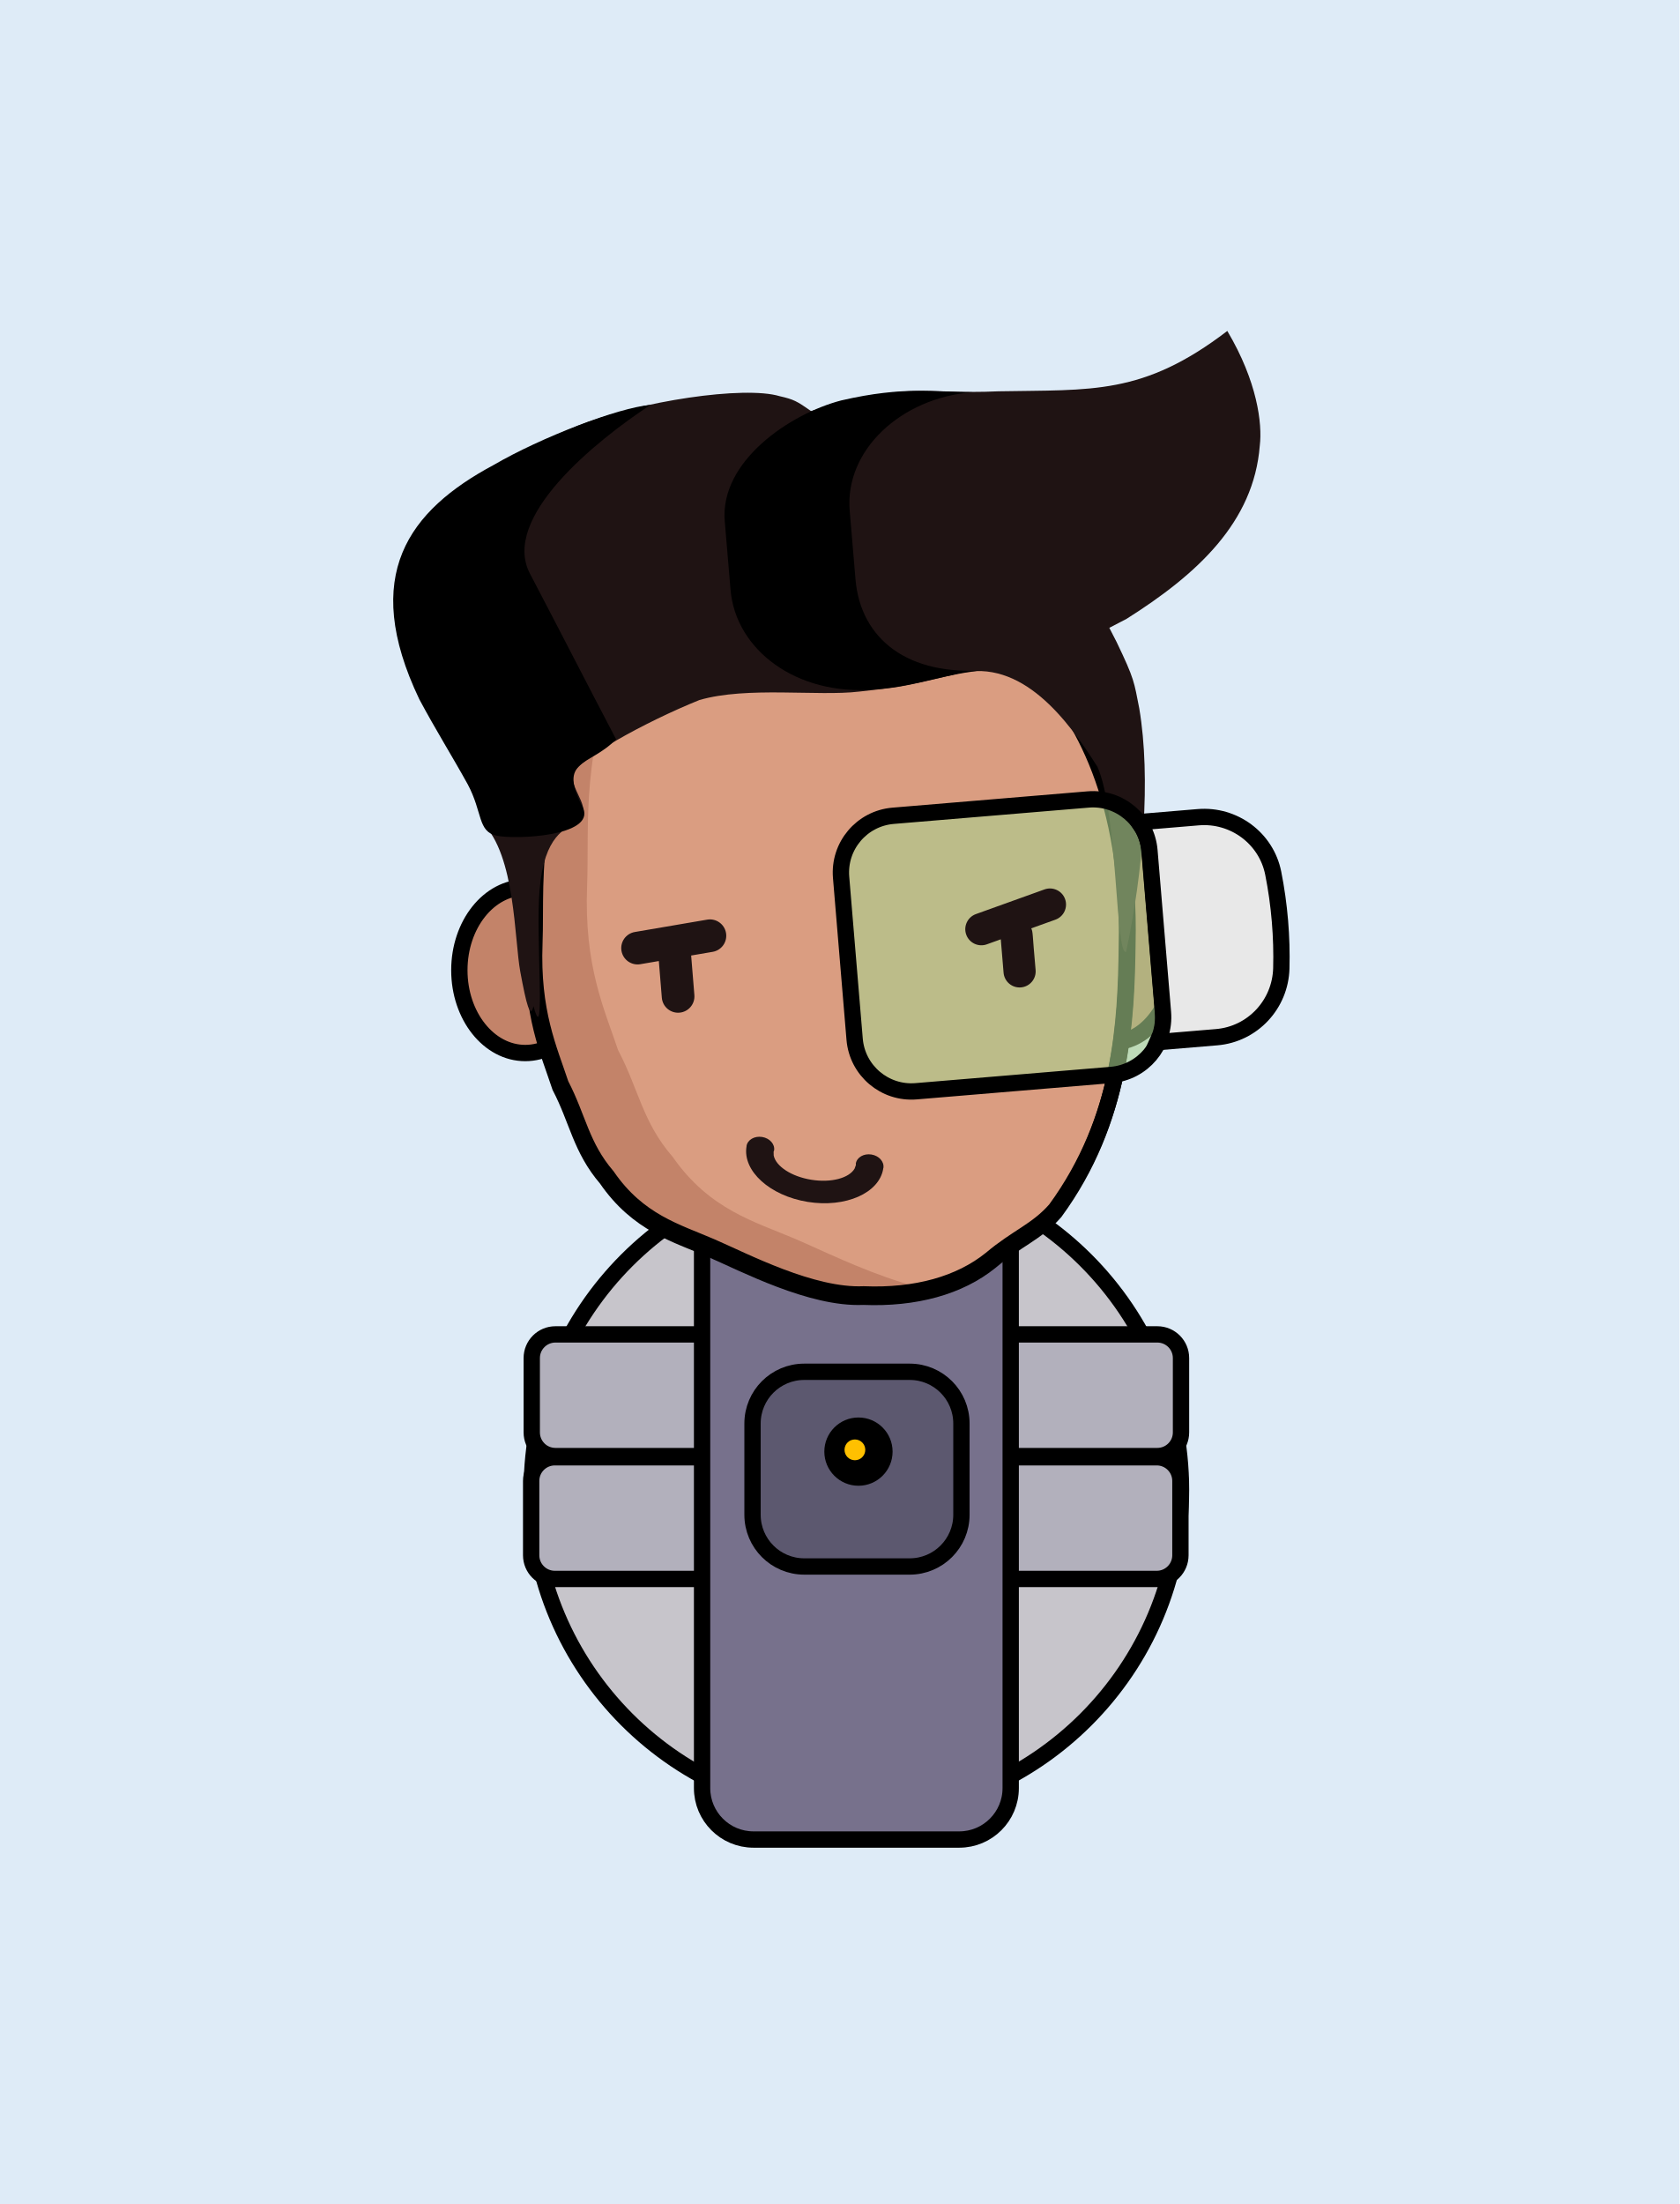
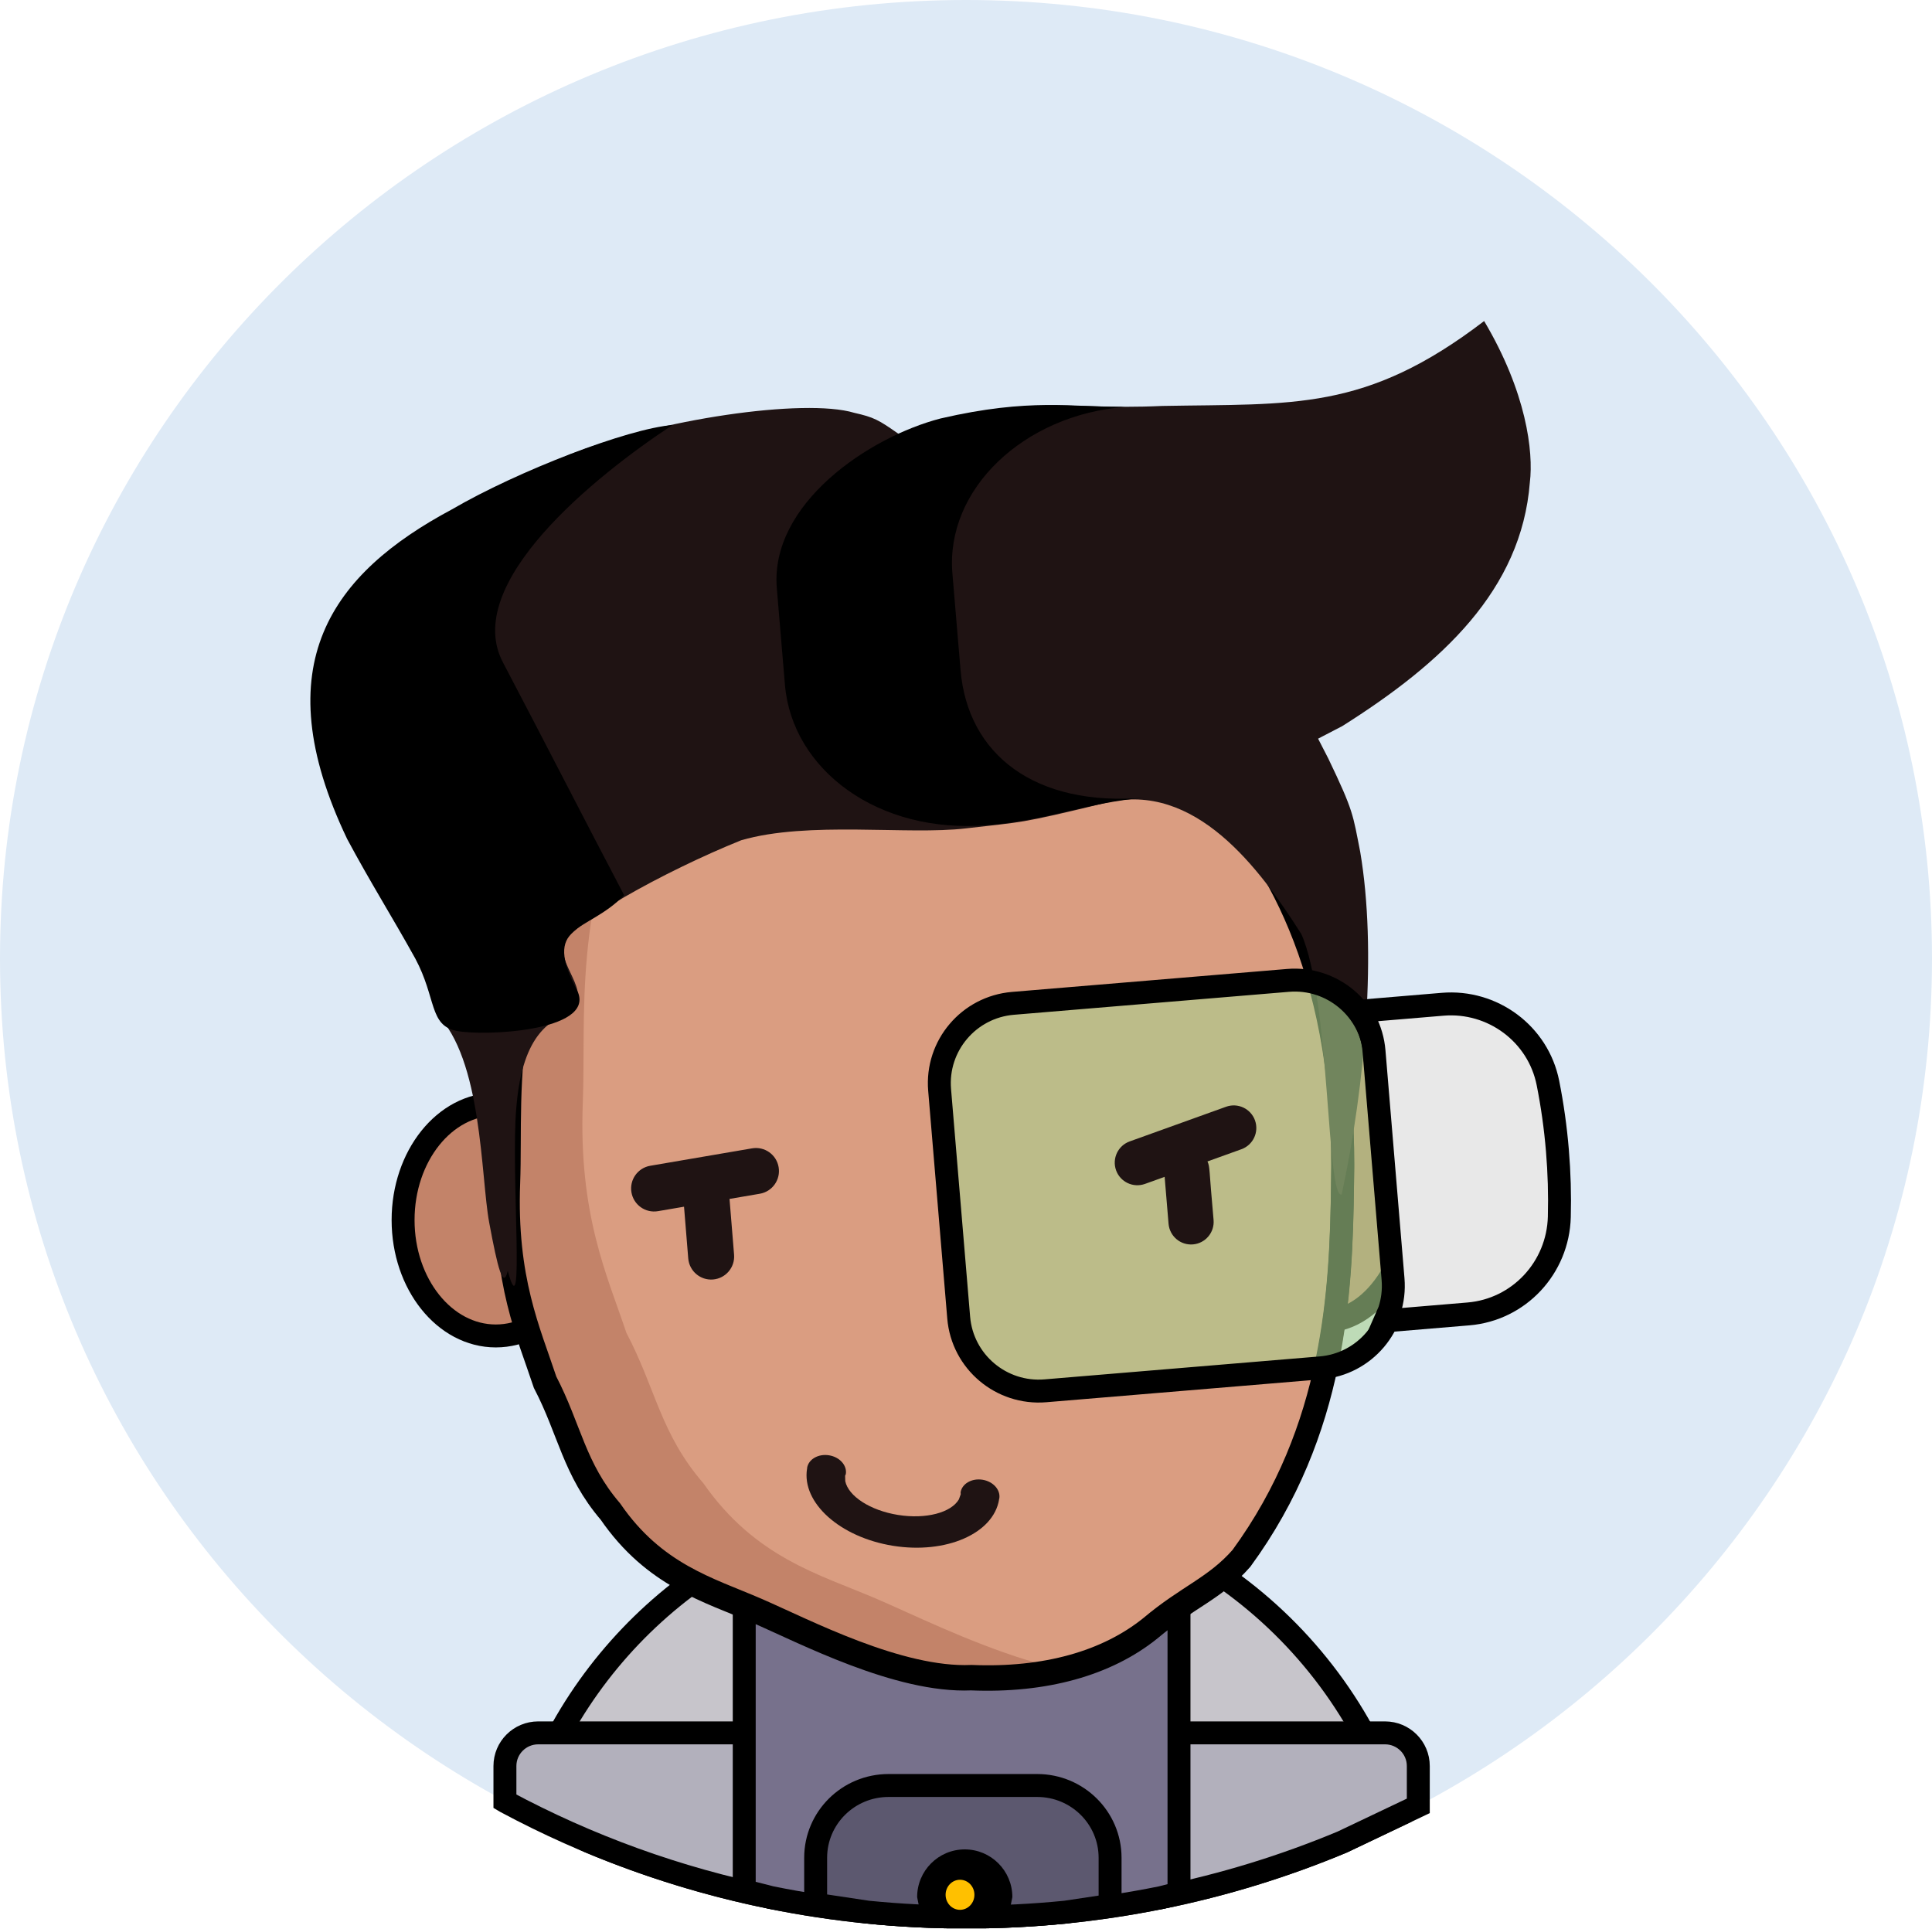
- <svg xmlns="http://www.w3.org/2000/svg" width="2830" height="3713" overflow="hidden">
+ <svg xmlns="http://www.w3.org/2000/svg" width="1542" height="1539" xml:space="preserve" overflow="hidden">
  <defs>
    <clipPath id="clip0">
-       <rect x="785" y="-619" width="2830" height="3713" />
+       <rect x="1562" y="208" width="1542" height="1539" />
    </clipPath>
  </defs>
-   <g clip-path="url(#clip0)" transform="translate(-785 619)">
-     <rect x="785" y="-619" width="2830" height="3713" fill="#DEEBF7" />
-     <path d="M2553 955.5C2553 855.813 2602.7 775 2664 775 2725.3 775 2775 855.813 2775 955.5 2775 1055.19 2725.3 1136 2664 1136 2602.7 1136 2553 1055.19 2553 955.5Z" stroke="#000000" stroke-width="27.5" stroke-miterlimit="8" fill="#C38369" fill-rule="evenodd" />
-     <path d="M1681 1891C1681 1588.9 1925.9 1344 2228 1344 2530.1 1344 2775 1588.9 2775 1891 2775 2193.1 2530.1 2438 2228 2438 1925.9 2438 1681 2193.1 1681 1891Z" stroke="#000000" stroke-width="27.5" stroke-miterlimit="8" fill="#C7C5CB" fill-rule="evenodd" />
-     <path d="M1681 1668.88C1681 1646.86 1698.86 1629 1720.88 1629L2735.12 1629C2757.14 1629 2775 1646.86 2775 1668.88L2775 1794.11C2775 1816.14 2757.14 1834 2735.12 1834L1720.88 1834C1698.86 1834 1681 1816.14 1681 1794.11Z" stroke="#000000" stroke-width="27.5" stroke-miterlimit="8" fill="#B2B0BC" fill-rule="evenodd" />
-     <path d="M1680 1875.88C1680 1853.86 1697.86 1836 1719.88 1836L2734.12 1836C2756.14 1836 2774 1853.86 2774 1875.88L2774 2001.11C2774 2023.14 2756.14 2041 2734.12 2041L1719.88 2041C1697.86 2041 1680 2023.14 1680 2001.11Z" stroke="#000000" stroke-width="27.5" stroke-miterlimit="8" fill="#B2B0BC" fill-rule="evenodd" />
-     <path d="M1968 1388.67C1968 1340.8 2006.8 1302 2054.67 1302L2401.35 1302C2449.21 1302 2488.02 1340.8 2488.02 1388.67L2488.02 2393.33C2488.02 2441.2 2449.21 2480 2401.35 2480L2054.67 2480C2006.8 2480 1968 2441.2 1968 2393.33Z" stroke="#000000" stroke-width="27.5" stroke-miterlimit="8" fill="#77718C" fill-rule="evenodd" />
-     <path d="M2053 1779.16C2053 1731.02 2092.02 1692 2140.16 1692L2317.84 1692C2365.98 1692 2405 1731.02 2405 1779.16L2405 1932.84C2405 1980.98 2365.98 2020 2317.84 2020L2140.16 2020C2092.02 2020 2053 1980.98 2053 1932.84Z" stroke="#000000" stroke-width="27.5" stroke-miterlimit="8" fill="#5C586F" fill-rule="evenodd" />
-     <path d="M2174 1826.5C2174 1794.74 2199.74 1769 2231.5 1769 2263.26 1769 2289 1794.74 2289 1826.5 2289 1858.26 2263.26 1884 2231.5 1884 2199.74 1884 2174 1858.26 2174 1826.5Z" fill-rule="evenodd" />
-     <path d="M2208 1823.5C2208 1813.84 2215.83 1806 2225.5 1806 2235.17 1806 2243 1813.84 2243 1823.5 2243 1833.17 2235.17 1841 2225.5 1841 2215.83 1841 2208 1833.17 2208 1823.5Z" fill="#FFC000" fill-rule="evenodd" />
-     <path d="M1559 1015.5C1559 938.456 1608.7 876 1670 876 1731.3 876 1781 938.456 1781 1015.5 1781 1092.54 1731.3 1155 1670 1155 1608.7 1155 1559 1092.54 1559 1015.5Z" stroke="#000000" stroke-width="27.5" stroke-miterlimit="8" fill="#C38369" fill-rule="evenodd" />
-     <path d="M1684.45 974.186C1688.86 858.25 1663.83 688.368 1831.49 506.17 1898.33 430.493 2080.85 388.277 2197.25 388.002 2313.65 387.727 2449.43 428.841 2529.9 504.519 2607.65 583.499 2689.5 730.224 2683.71 975.011 2682.04 1102.04 2675.46 1268.48 2562.6 1422.74 2531.06 1458.69 2498.19 1468.84 2453.64 1506.37 2401.42 1548.48 2327.41 1569.22 2239.27 1565.59 2152.04 1569.4 2039.52 1510.14 1982 1485.23 1924.48 1460.32 1859.61 1443.15 1806.96 1366.59 1763.39 1315.64 1758.4 1268.7 1728.75 1211.69 1709.09 1152.21 1680.04 1090.12 1684.45 974.186Z" stroke="#000000" stroke-width="27.5" stroke-miterlimit="8" fill="#DA9D81" fill-rule="evenodd" />
-     <path d="M1839.1 483 1837.86 485.262C1762.52 636.506 1778.14 772.888 1774.25 873.988 1769.05 1008.79 1803.3 1080.98 1826.49 1150.14 1861.45 1216.42 1867.33 1271 1918.71 1330.25 1980.8 1419.26 2057.29 1439.22 2125.11 1468.18 2167.51 1486.29 2235.23 1519.99 2305.18 1541.65L2344 1552.1 2316.16 1558.77C2296.5 1561.54 2275.46 1562.59 2252.81 1561.68 2163.14 1565.54 2047.47 1505.46 1988.34 1480.21 1929.21 1454.96 1862.53 1437.56 1808.4 1359.96 1763.61 1308.31 1758.48 1260.73 1728 1202.95 1707.79 1142.66 1677.93 1079.72 1682.46 962.205 1686.99 844.689 1661.26 672.492 1833.61 487.81Z" fill="#C38369" fill-rule="evenodd" />
-     <path d="M1685.45 970.186C1689.86 854.25 1664.83 684.368 1832.49 502.17 1899.33 426.493 2081.85 384.277 2198.25 384.002 2314.65 383.727 2450.43 424.841 2530.9 500.519 2608.65 579.499 2690.5 726.224 2684.71 971.011 2683.04 1098.04 2676.46 1264.48 2563.6 1418.74 2532.06 1454.69 2499.19 1464.84 2454.64 1502.37 2402.42 1544.48 2328.41 1565.22 2240.27 1561.59 2153.04 1565.4 2040.52 1506.14 1983 1481.23 1925.48 1456.32 1860.61 1439.15 1807.96 1362.59 1764.39 1311.64 1759.4 1264.7 1729.75 1207.69 1710.09 1148.21 1681.04 1086.12 1685.45 970.186Z" stroke="#000000" stroke-width="27.5" stroke-miterlimit="8" fill="none" fill-rule="evenodd" />
-     <path d="M2852.99-61.451C2903.62 23.802 2912.21 95.047 2907.73 131.73 2897.68 260.751 2802.47 348.359 2683.14 423.64L2654.19 438.678 2666.41 462.441C2696.9 525.957 2695.74 529.359 2704.63 574.278 2724.62 692.445 2710.94 851.659 2682.45 984.558 2664.17 991.35 2668.82 750.064 2634.12 672.688 2584.1 593.763 2507 489.526 2400.13 515.466 2293.27 541.406 2302.21 537.915 2232.39 546.138 2162.57 554.361 2043.71 536.955 1963.4 560.355 1871.41 597.415 1753.31 662.748 1750.55 686.535 1744.85 712.634 1790.73 748.386 1753.14 767.238 1739.74 777.571 1701.74 786.44 1694.21 880.326 1687.29 956.761 1705.08 1154.07 1683.93 1076 1678.52 1098.97 1671.92 1073.15 1661.71 1018.14 1651.51 963.122 1653.71 822.077 1598.16 767.58 1641.16 748.301 1488.26 588.102 1464.07 465.013 1440.08 332.536 1442.59 230.334 1756.24 99.237 1864.09 56.034 2039.4 30.577 2098.72 48.432 2122.34 53.815 2127.68 56.691 2151.67 73.532 2320.46 22.06 2338.78 46.104 2467.65 40.226 2624.37 37.281 2710.79 47.352 2852.99-61.451Z" fill="#1F1313" fill-rule="evenodd" />
-     <path d="M2447.44 509.68C2377.26 515.608 2332.45 536.599 2259.1 542.527 2127.22 553.667 2024.52 475.882 2015.96 374.623L2006.2 259.057C1997.65 157.799 2116.61 77.812 2202.51 55.574 2310.48 30.619 2359.78 42.13 2423.36 41.751 2302.58 51.305 2208.19 140.014 2216.74 241.272L2226.5 356.839C2235.06 458.097 2315.56 520.82 2447.44 509.68Z" fill-rule="evenodd" />
-     <path d="M2618.65 727.844 2289.9 755.331C2237.07 759.748 2197.83 806.156 2202.25 858.983L2225.05 1131.76C2229.47 1184.58 2275.88 1223.83 2328.7 1219.41L2657.45 1191.93C2710.28 1187.51 2749.53 1141.1 2745.11 1088.27L2722.3 815.5C2717.89 762.673 2671.48 723.427 2618.65 727.844Z" stroke="#000000" stroke-width="27.5" stroke-miterlimit="8" fill="#A9D18E" fill-rule="evenodd" fill-opacity="0.6" />
-     <path d="M2545.01 879.357 2429.41 920.929C2415.34 925.991 2408.03 941.506 2413.09 955.581 2418.15 969.664 2433.66 976.959 2447.74 971.904L2471.32 963.425 2476.02 1019.71C2477.27 1034.62 2490.36 1045.69 2505.27 1044.45 2520.18 1043.2 2531.25 1030.11 2530 1015.2 2524.26 952.273 2525.84 952.238 2522.69 944.95L2563.34 930.332C2577.42 925.271 2584.72 909.755 2579.66 895.68 2574.6 881.601 2559.08 874.307 2545.01 879.357Z" fill="#1F1313" fill-rule="evenodd" />
-     <path d="M2253.36 1325.96C2266.19 1328.03 2275.22 1338.21 2273.52 1348.69L2273.07 1349.75 2273.26 1349.79C2266.62 1390.98 2209.64 1416.06 2146.01 1405.79 2082.38 1395.52 2036.19 1353.8 2042.83 1312.61L2042.97 1312.63 2042.89 1311.65C2044.58 1301.16 2056.35 1294.34 2069.18 1296.41 2082.01 1298.48 2091.04 1308.66 2089.35 1319.14L2088.51 1321.13 2088.68 1327.71C2092.42 1345.76 2118.41 1363.07 2152.03 1368.49 2185.65 1373.92 2215.77 1365.66 2225 1349.71L2227.25 1343.46 2227.06 1341.19C2228.75 1330.71 2240.53 1323.89 2253.36 1325.96Z" fill="#1F1313" fill-rule="evenodd" />
-     <path d="M1976.6 930.284C1991.58 927.726 2005.8 937.794 2008.35 952.773 2010.91 967.752 2000.84 981.969 1985.87 984.527L1949.58 990.724 1955.02 1057.34C1956.26 1072.48 1944.98 1085.76 1929.83 1087 1914.69 1088.23 1901.41 1076.96 1900.17 1061.81L1895.13 1000.02 1863.94 1005.35C1848.96 1007.91 1834.74 997.841 1832.19 982.862 1829.63 967.884 1839.7 953.667 1854.68 951.108Z" fill="#1F1313" fill-rule="evenodd" />
-     <path d="M1880.96 63.191C1788.71 123.857 1627.74 253.55 1678.32 348.071 1725.33 437.575 1776.1 536.933 1823.1 626.436 1778.11 673.024 1723.23 658.755 1767.9 742.881 1786.58 789.675 1654.55 795.674 1622.1 788.929 1589.64 782.184 1598.39 749.526 1573.17 702.411 1545.12 651.764 1519.64 611.538 1491.6 559.151 1391.74 350.126 1473.68 240.915 1616.87 164.285 1695.92 118.175 1827.6 67.398 1880.96 63.191Z" fill-rule="evenodd" />
-     <path d="M2804.03 757.725C2863.9 752.719 2918.65 793.042 2930.37 851.974 2935.62 878.383 2939.44 905.354 2941.73 932.815 2943.97 959.519 2944.7 986.009 2944.01 1012.2 2942.41 1073.11 2895.72 1123.26 2835 1128.34L2734.82 1136.71 2740.19 1124.5C2744.07 1112.65 2745.69 1099.84 2744.59 1086.64L2721.78 813.861C2720.68 800.655 2716.95 788.297 2711.15 777.258L2703.83 766.102Z" stroke="#000000" stroke-width="27.5" stroke-miterlimit="8" fill="#E8E8E8" fill-rule="evenodd" />
+   <g clip-path="url(#clip0)" transform="translate(-1562 -208)">
+     <path d="M1562 973C1562 550.502 1907.19 208 2333 208 2758.81 208 3104 550.502 3104 973 3104 1395.5 2758.81 1738 2333 1738 1907.19 1738 1562 1395.5 1562 973Z" fill="#DEEAF6" fill-rule="evenodd" />
+     <path d="M2545.72 1141.72C2545.72 1075.17 2578.85 1021.22 2619.72 1021.22 2660.58 1021.22 2693.72 1075.17 2693.72 1141.72 2693.72 1208.28 2660.58 1262.22 2619.72 1262.22 2578.85 1262.22 2545.72 1208.28 2545.72 1141.72Z" stroke="#000000" stroke-width="18.305" stroke-miterlimit="8" fill="#C38369" fill-rule="evenodd" />
+     <path d="M2329.46 1401C2493.21 1401 2631.76 1508.56 2677.97 1656.7L2678 1656.83 2633.58 1678C2541.24 1716.63 2439.72 1738 2333.15 1738 2226.58 1738 2125.05 1716.63 2032.71 1678L1982 1653.83 1993.22 1623.26C2048.62 1492.65 2178.3 1401 2329.46 1401Z" stroke="#000000" stroke-width="18.305" stroke-miterlimit="8" fill="#C7C5CB" fill-rule="evenodd" />
+     <path d="M1991.57 1591 2667.43 1591C2682.1 1591 2694 1602.85 2694 1617.46L2694 1649.26 2633.28 1678.14C2587.16 1697.41 2538.75 1712.37 2488.56 1722.51L2458.76 1727 2207.61 1727 2177.81 1722.51C2102.52 1707.29 2031.24 1681.24 1965.69 1646.08L1965 1645.67 1965 1617.46C1965 1602.85 1976.9 1591 1991.57 1591Z" stroke="#000000" stroke-width="18.305" stroke-miterlimit="8" fill="#B2B0BC" fill-rule="evenodd" />
+     <path d="M2213.83 1373 2445.17 1373C2477.1 1373 2503 1398.82 2503 1430.67L2503 1718.87 2488.77 1722.48C2438.52 1732.66 2386.48 1738 2333.18 1738 2279.88 1738 2227.85 1732.66 2177.59 1722.48L2156 1716.99 2156 1430.67C2156 1398.82 2181.89 1373 2213.83 1373Z" stroke="#000000" stroke-width="18.305" stroke-miterlimit="8" fill="#77718C" fill-rule="evenodd" />
+     <path d="M2271.19 1633 2389.81 1633C2421.95 1633 2448 1658.84 2448 1690.72L2448 1728.74 2412.5 1734.08C2386.53 1736.67 2360.19 1738 2333.52 1738 2306.86 1738 2280.51 1736.67 2254.55 1734.08L2213 1727.84 2213 1690.72C2213 1658.84 2239.05 1633 2271.19 1633Z" stroke="#000000" stroke-width="18.305" stroke-miterlimit="8" fill="#5C586F" fill-rule="evenodd" />
+     <path d="M2332 1684C2352.99 1684 2370 1701.05 2370 1722.08L2367.13 1736.3 2333.34 1738 2296.84 1736.17 2294 1722.08C2294 1701.05 2311.01 1684 2332 1684Z" fill-rule="evenodd" />
+     <path d="M2316.72 1720.23C2316.72 1713.61 2321.87 1708.23 2328.22 1708.23 2334.58 1708.23 2339.72 1713.61 2339.72 1720.23 2339.72 1726.86 2334.58 1732.23 2328.22 1732.23 2321.87 1732.23 2316.72 1726.86 2316.72 1720.23Z" fill="#FFC000" fill-rule="evenodd" />
+     <path d="M1883.72 1181.72C1883.72 1130.64 1916.85 1089.22 1957.72 1089.22 1998.58 1089.22 2031.72 1130.64 2031.72 1181.72 2031.72 1232.81 1998.58 1274.22 1957.72 1274.22 1916.85 1274.22 1883.72 1232.81 1883.72 1181.72Z" stroke="#000000" stroke-width="18.305" stroke-miterlimit="8" fill="#C38369" fill-rule="evenodd" />
+     <path d="M1967.02 1153.85C1969.96 1076.59 1953.26 963.384 2065.09 841.97 2109.67 791.54 2231.42 763.407 2309.05 763.225 2386.69 763.041 2477.26 790.439 2530.93 840.87 2582.79 893.501 2637.39 991.276 2633.52 1154.4 2632.41 1239.05 2628.02 1349.96 2552.74 1452.76 2531.71 1476.72 2509.78 1483.48 2480.07 1508.49 2445.24 1536.55 2395.87 1550.37 2337.08 1547.95 2278.9 1550.49 2203.85 1511 2165.48 1494.4 2127.12 1477.8 2083.85 1466.36 2048.73 1415.34 2019.67 1381.39 2016.34 1350.11 1996.56 1312.12 1983.45 1272.48 1964.07 1231.11 1967.02 1153.85Z" stroke="#000000" stroke-width="18.305" stroke-miterlimit="8" fill="#DA9D81" fill-rule="evenodd" />
+     <path d="M2070.37 827.223 2069.55 828.731C2019.36 929.513 2029.76 1020.39 2027.17 1087.76 2023.71 1177.59 2046.52 1225.69 2061.97 1271.78 2085.26 1315.94 2089.18 1352.31 2123.4 1391.8 2164.77 1451.11 2215.72 1464.41 2260.9 1483.71 2289.15 1495.77 2334.26 1518.23 2380.86 1532.66L2406.72 1539.63 2388.17 1544.07C2375.07 1545.92 2361.06 1546.62 2345.97 1546.01 2286.23 1548.58 2209.18 1508.55 2169.79 1491.72 2130.4 1474.9 2085.98 1463.3 2049.92 1411.59 2020.08 1377.18 2016.67 1345.47 1996.36 1306.97 1982.9 1266.79 1963.01 1224.85 1966.02 1146.55 1969.04 1068.24 1951.9 953.493 2066.71 830.428Z" fill="#C38369" fill-rule="evenodd" />
+     <path d="M1968.02 1151.85C1970.95 1074.59 1954.28 961.384 2065.94 839.97 2110.46 789.54 2232.02 761.407 2309.54 761.224 2387.06 761.041 2477.49 788.439 2531.09 838.87 2582.87 891.501 2637.38 989.276 2633.52 1152.4 2632.41 1237.05 2628.03 1347.96 2552.86 1450.76 2531.86 1474.72 2509.97 1481.48 2480.3 1506.49 2445.52 1534.55 2396.23 1548.37 2337.53 1545.95 2279.43 1548.49 2204.49 1509 2166.18 1492.4 2127.88 1475.8 2084.67 1464.36 2049.61 1413.34 2020.59 1379.39 2017.27 1348.11 1997.52 1310.12 1984.43 1270.48 1965.08 1229.11 1968.02 1151.85Z" stroke="#000000" stroke-width="18.305" stroke-miterlimit="8" fill="none" fill-rule="evenodd" />
+     <path d="M2746.54 464.223C2780.29 521.039 2786.01 568.519 2783.03 592.966 2776.33 678.951 2712.86 737.336 2633.32 787.506L2614.02 797.528 2622.16 813.364C2642.49 855.694 2641.72 857.961 2647.64 887.897 2660.97 966.647 2651.85 1072.75 2632.86 1161.32 2620.67 1165.85 2623.77 1005.05 2600.64 953.481 2567.3 900.882 2515.9 831.415 2444.67 848.702 2373.43 865.99 2379.39 863.663 2332.85 869.143 2286.31 874.623 2207.08 863.023 2153.55 878.618 2092.23 903.316 2013.5 946.856 2011.66 962.709 2007.86 980.102 2038.45 1003.93 2013.39 1016.49 2004.46 1023.38 1979.13 1029.29 1974.11 1091.86 1969.49 1142.8 1981.35 1274.29 1967.25 1222.26 1963.65 1237.57 1959.25 1220.36 1952.44 1183.7 1945.64 1147.04 1947.11 1053.04 1910.08 1016.72 1938.74 1003.87 1836.82 897.109 1820.7 815.078 1804.71 726.791 1806.38 658.68 2015.46 571.312 2087.35 542.52 2204.21 525.554 2243.75 537.453 2259.49 541.041 2263.05 542.958 2279.04 554.181 2391.56 519.878 2403.77 535.902 2489.67 531.984 2594.14 530.022 2651.75 536.734 2746.54 464.223Z" fill="#1F1313" fill-rule="evenodd" />
+     <path d="M2475.72 844.624C2429 848.575 2399.17 862.564 2350.35 866.515 2262.56 873.939 2194.2 822.099 2188.5 754.615L2182.01 677.597C2176.32 610.113 2255.5 556.807 2312.68 541.986 2384.55 525.355 2417.37 533.026 2459.69 532.773 2379.29 539.141 2316.46 598.261 2322.15 665.744L2328.65 742.763C2334.35 810.247 2387.93 852.048 2475.72 844.624Z" fill-rule="evenodd" />
+     <path d="M2590.03 990.449 2370.48 1008.77C2335.2 1011.71 2308.99 1042.63 2311.94 1077.83L2327.17 1259.59C2330.12 1294.79 2361.12 1320.94 2396.39 1318L2615.95 1299.69C2651.23 1296.74 2677.44 1265.82 2674.49 1230.61L2659.26 1048.86C2656.31 1013.66 2625.32 987.506 2590.03 990.449Z" stroke="#000000" stroke-width="18.305" stroke-miterlimit="8" fill="#A9D18E" fill-rule="evenodd" fill-opacity="0.6" />
+     <path d="M2540.59 1091.29 2463.65 1118.96C2454.28 1122.32 2449.42 1132.65 2452.78 1142.02 2456.15 1151.39 2466.48 1156.24 2475.85 1152.88L2491.54 1147.24 2494.67 1184.7C2495.5 1194.62 2504.21 1201.99 2514.14 1201.16 2524.06 1200.33 2531.43 1191.62 2530.6 1181.69 2526.78 1139.81 2527.83 1139.79 2525.73 1134.94L2552.79 1125.21C2562.16 1121.84 2567.02 1111.52 2563.65 1102.15 2560.28 1092.78 2549.95 1087.93 2540.59 1091.29Z" fill="#1F1313" fill-rule="evenodd" />
+     <path d="M2346.17 1388.98C2354.71 1390.35 2360.71 1397.07 2359.58 1403.99L2359.28 1404.69 2359.41 1404.72C2354.99 1431.92 2317.09 1448.48 2274.77 1441.7 2232.45 1434.92 2201.72 1407.37 2206.14 1380.16L2206.23 1380.18 2206.18 1379.53C2207.3 1372.6 2215.13 1368.1 2223.67 1369.47 2232.2 1370.83 2238.21 1377.56 2237.08 1384.48L2236.52 1385.79 2236.64 1390.14C2239.12 1402.06 2256.41 1413.49 2278.77 1417.07 2301.13 1420.65 2321.17 1415.2 2327.31 1404.67L2328.8 1400.54 2328.68 1399.04C2329.8 1392.12 2337.64 1387.61 2346.17 1388.98Z" fill="#1F1313" fill-rule="evenodd" />
+     <path d="M2162.28 1124.49C2172.27 1122.78 2181.75 1129.51 2183.45 1139.51 2185.16 1149.51 2178.44 1159.01 2168.46 1160.72L2144.26 1164.86 2147.89 1209.35C2148.72 1219.46 2141.19 1228.33 2131.09 1229.16 2121 1229.98 2112.14 1222.46 2111.31 1212.34L2107.95 1171.07 2087.15 1174.63C2077.16 1176.34 2067.68 1169.61 2065.98 1159.61 2064.27 1149.6 2070.99 1140.11 2080.98 1138.4Z" fill="#1F1313" fill-rule="evenodd" />
+     <path d="M2098.72 547.223C2037.2 587.637 1929.87 674.035 1963.6 737.002 1994.94 796.627 2028.8 862.816 2060.14 922.44 2030.14 953.476 1993.54 943.97 2023.33 1000.01 2035.78 1031.19 1947.75 1035.18 1926.11 1030.69 1904.47 1026.19 1910.3 1004.44 1893.48 973.052 1874.78 939.313 1857.79 912.515 1839.09 877.617 1772.51 738.371 1827.14 665.618 1922.62 614.569 1975.33 583.852 2063.14 550.026 2098.72 547.223Z" fill-rule="evenodd" />
+     <path d="M2713.4 1009.5C2753.24 1006.16 2789.67 1033.05 2797.47 1072.35 2800.97 1089.96 2803.51 1107.95 2805.03 1126.26 2806.52 1144.07 2807.01 1161.73 2806.55 1179.2 2805.49 1219.81 2774.41 1253.25 2734.01 1256.64L2667.34 1262.22 2670.91 1254.08C2673.5 1246.18 2674.57 1237.64 2673.84 1228.84L2658.66 1046.94C2657.93 1038.13 2655.45 1029.89 2651.59 1022.53L2646.72 1015.09Z" stroke="#000000" stroke-width="18.305" stroke-miterlimit="8" fill="#E8E8E8" fill-rule="evenodd" />
  </g>
</svg>
